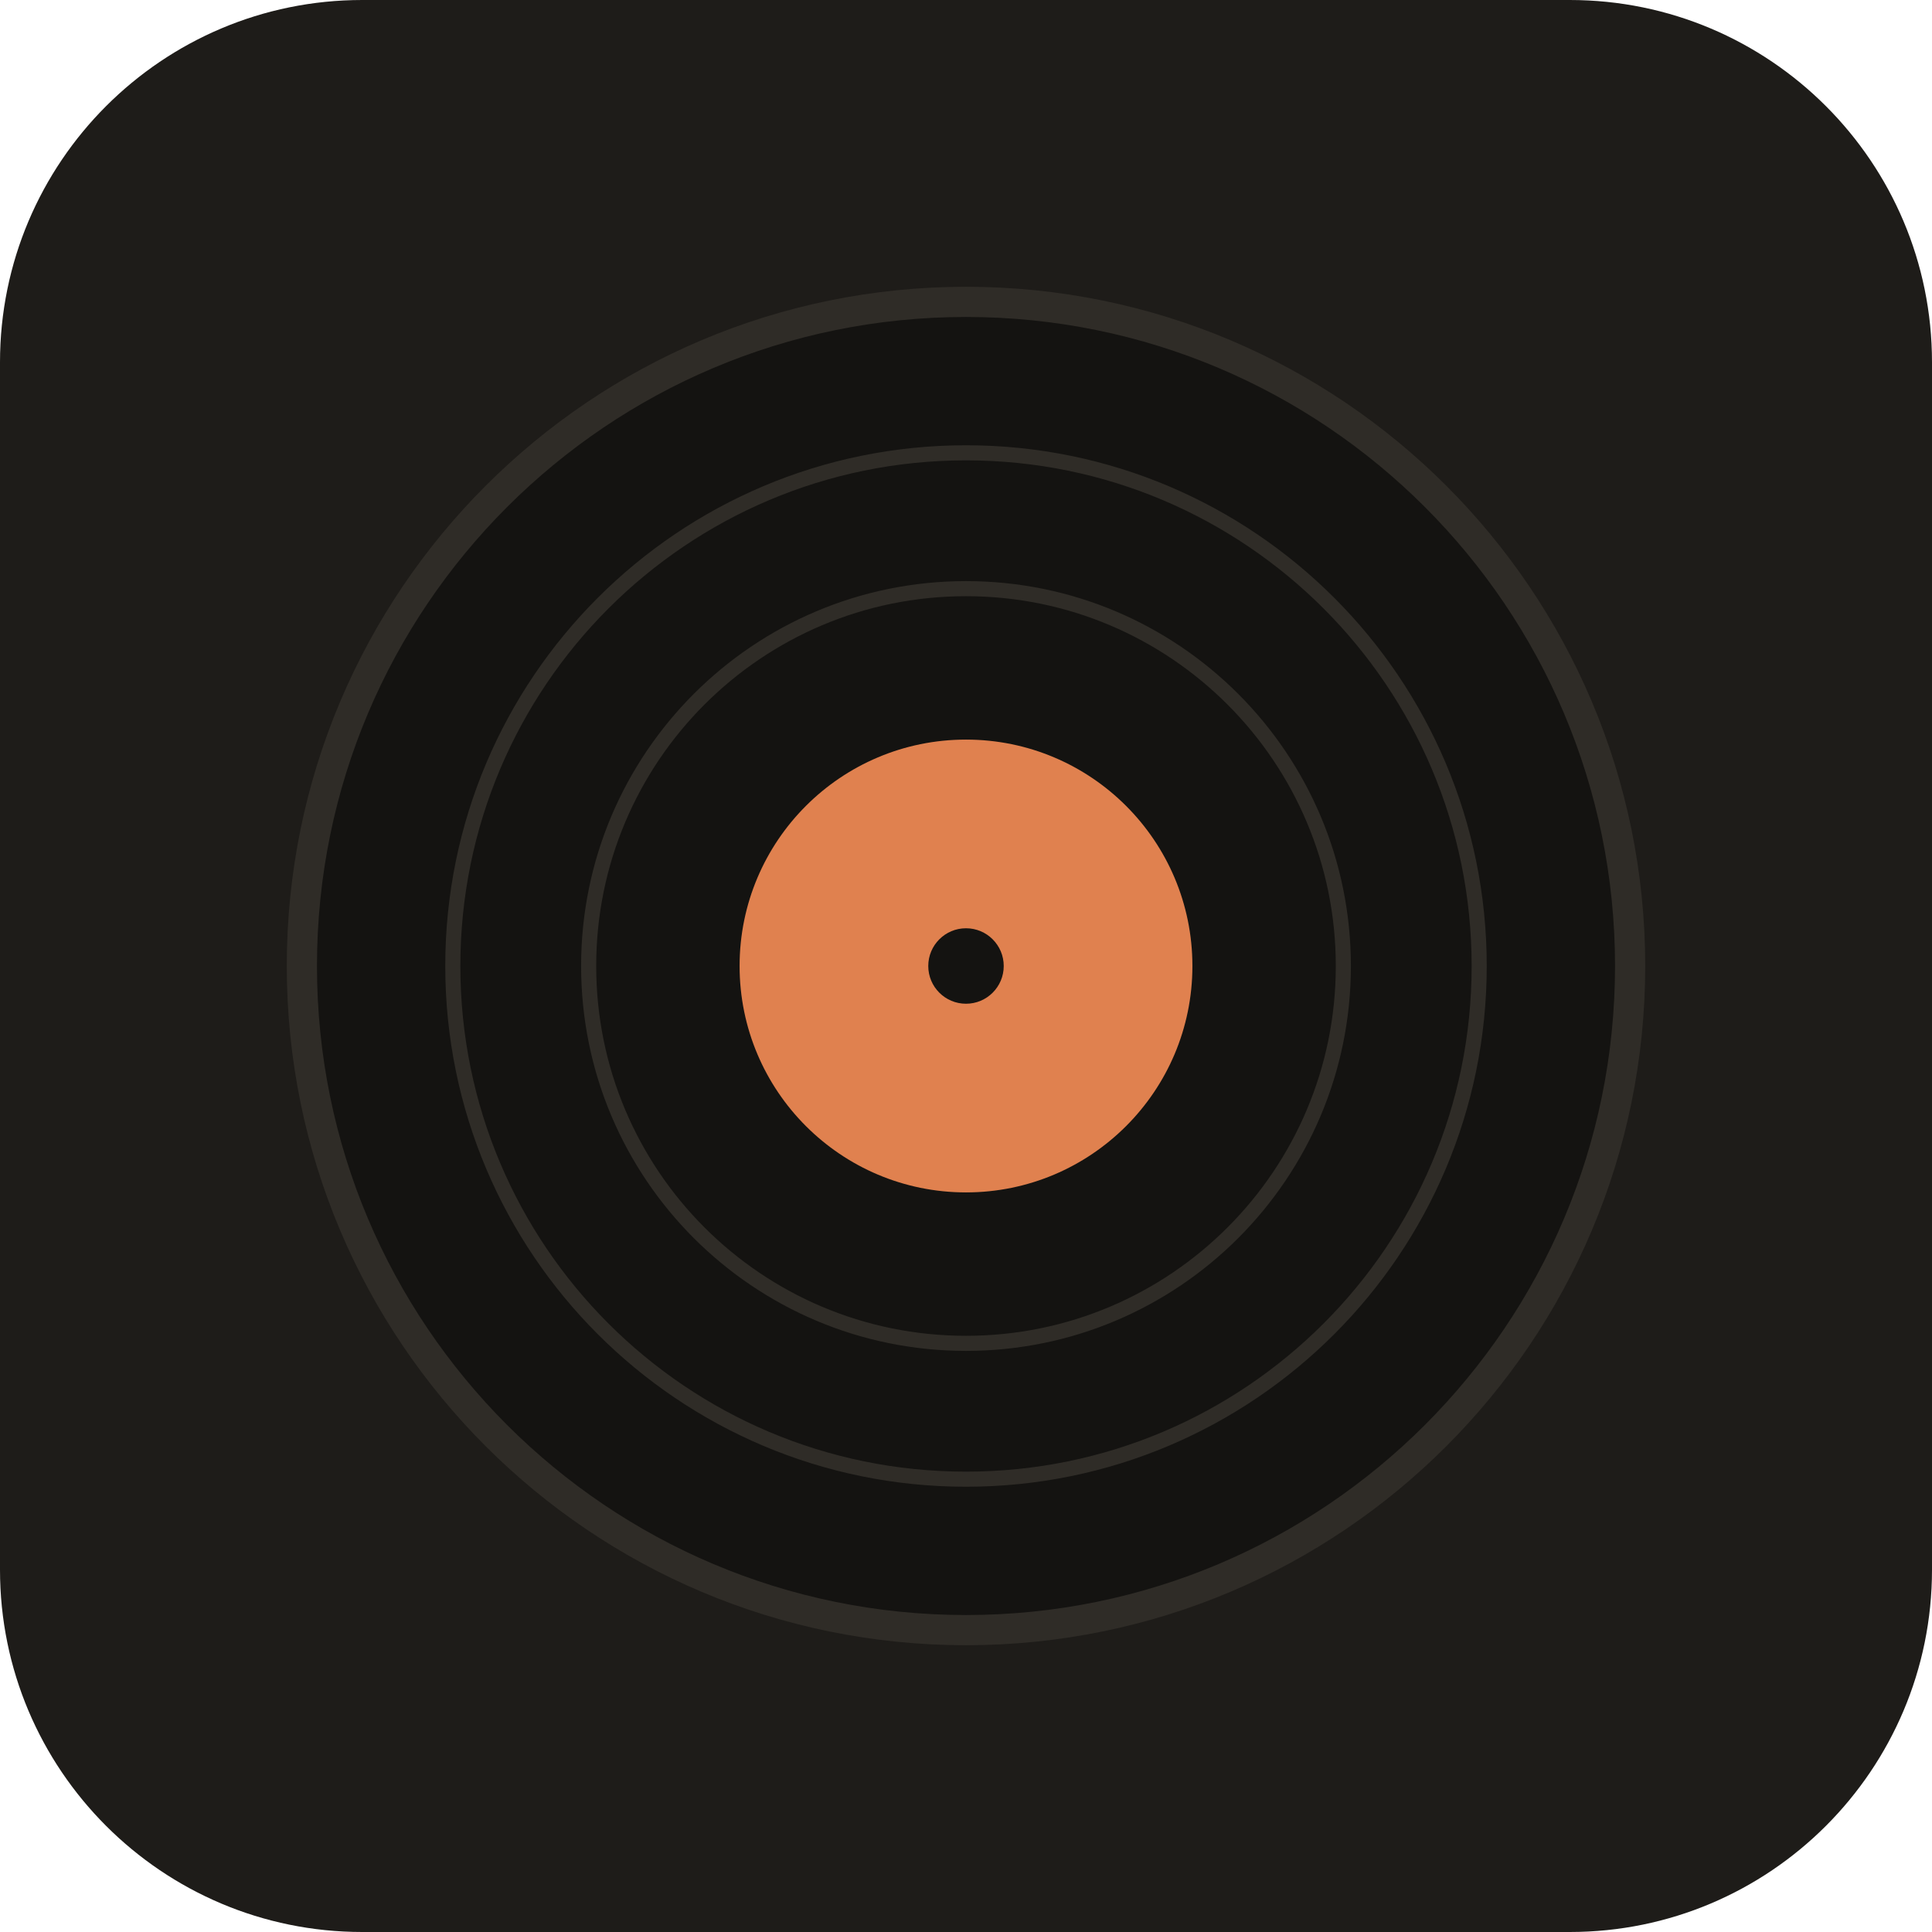
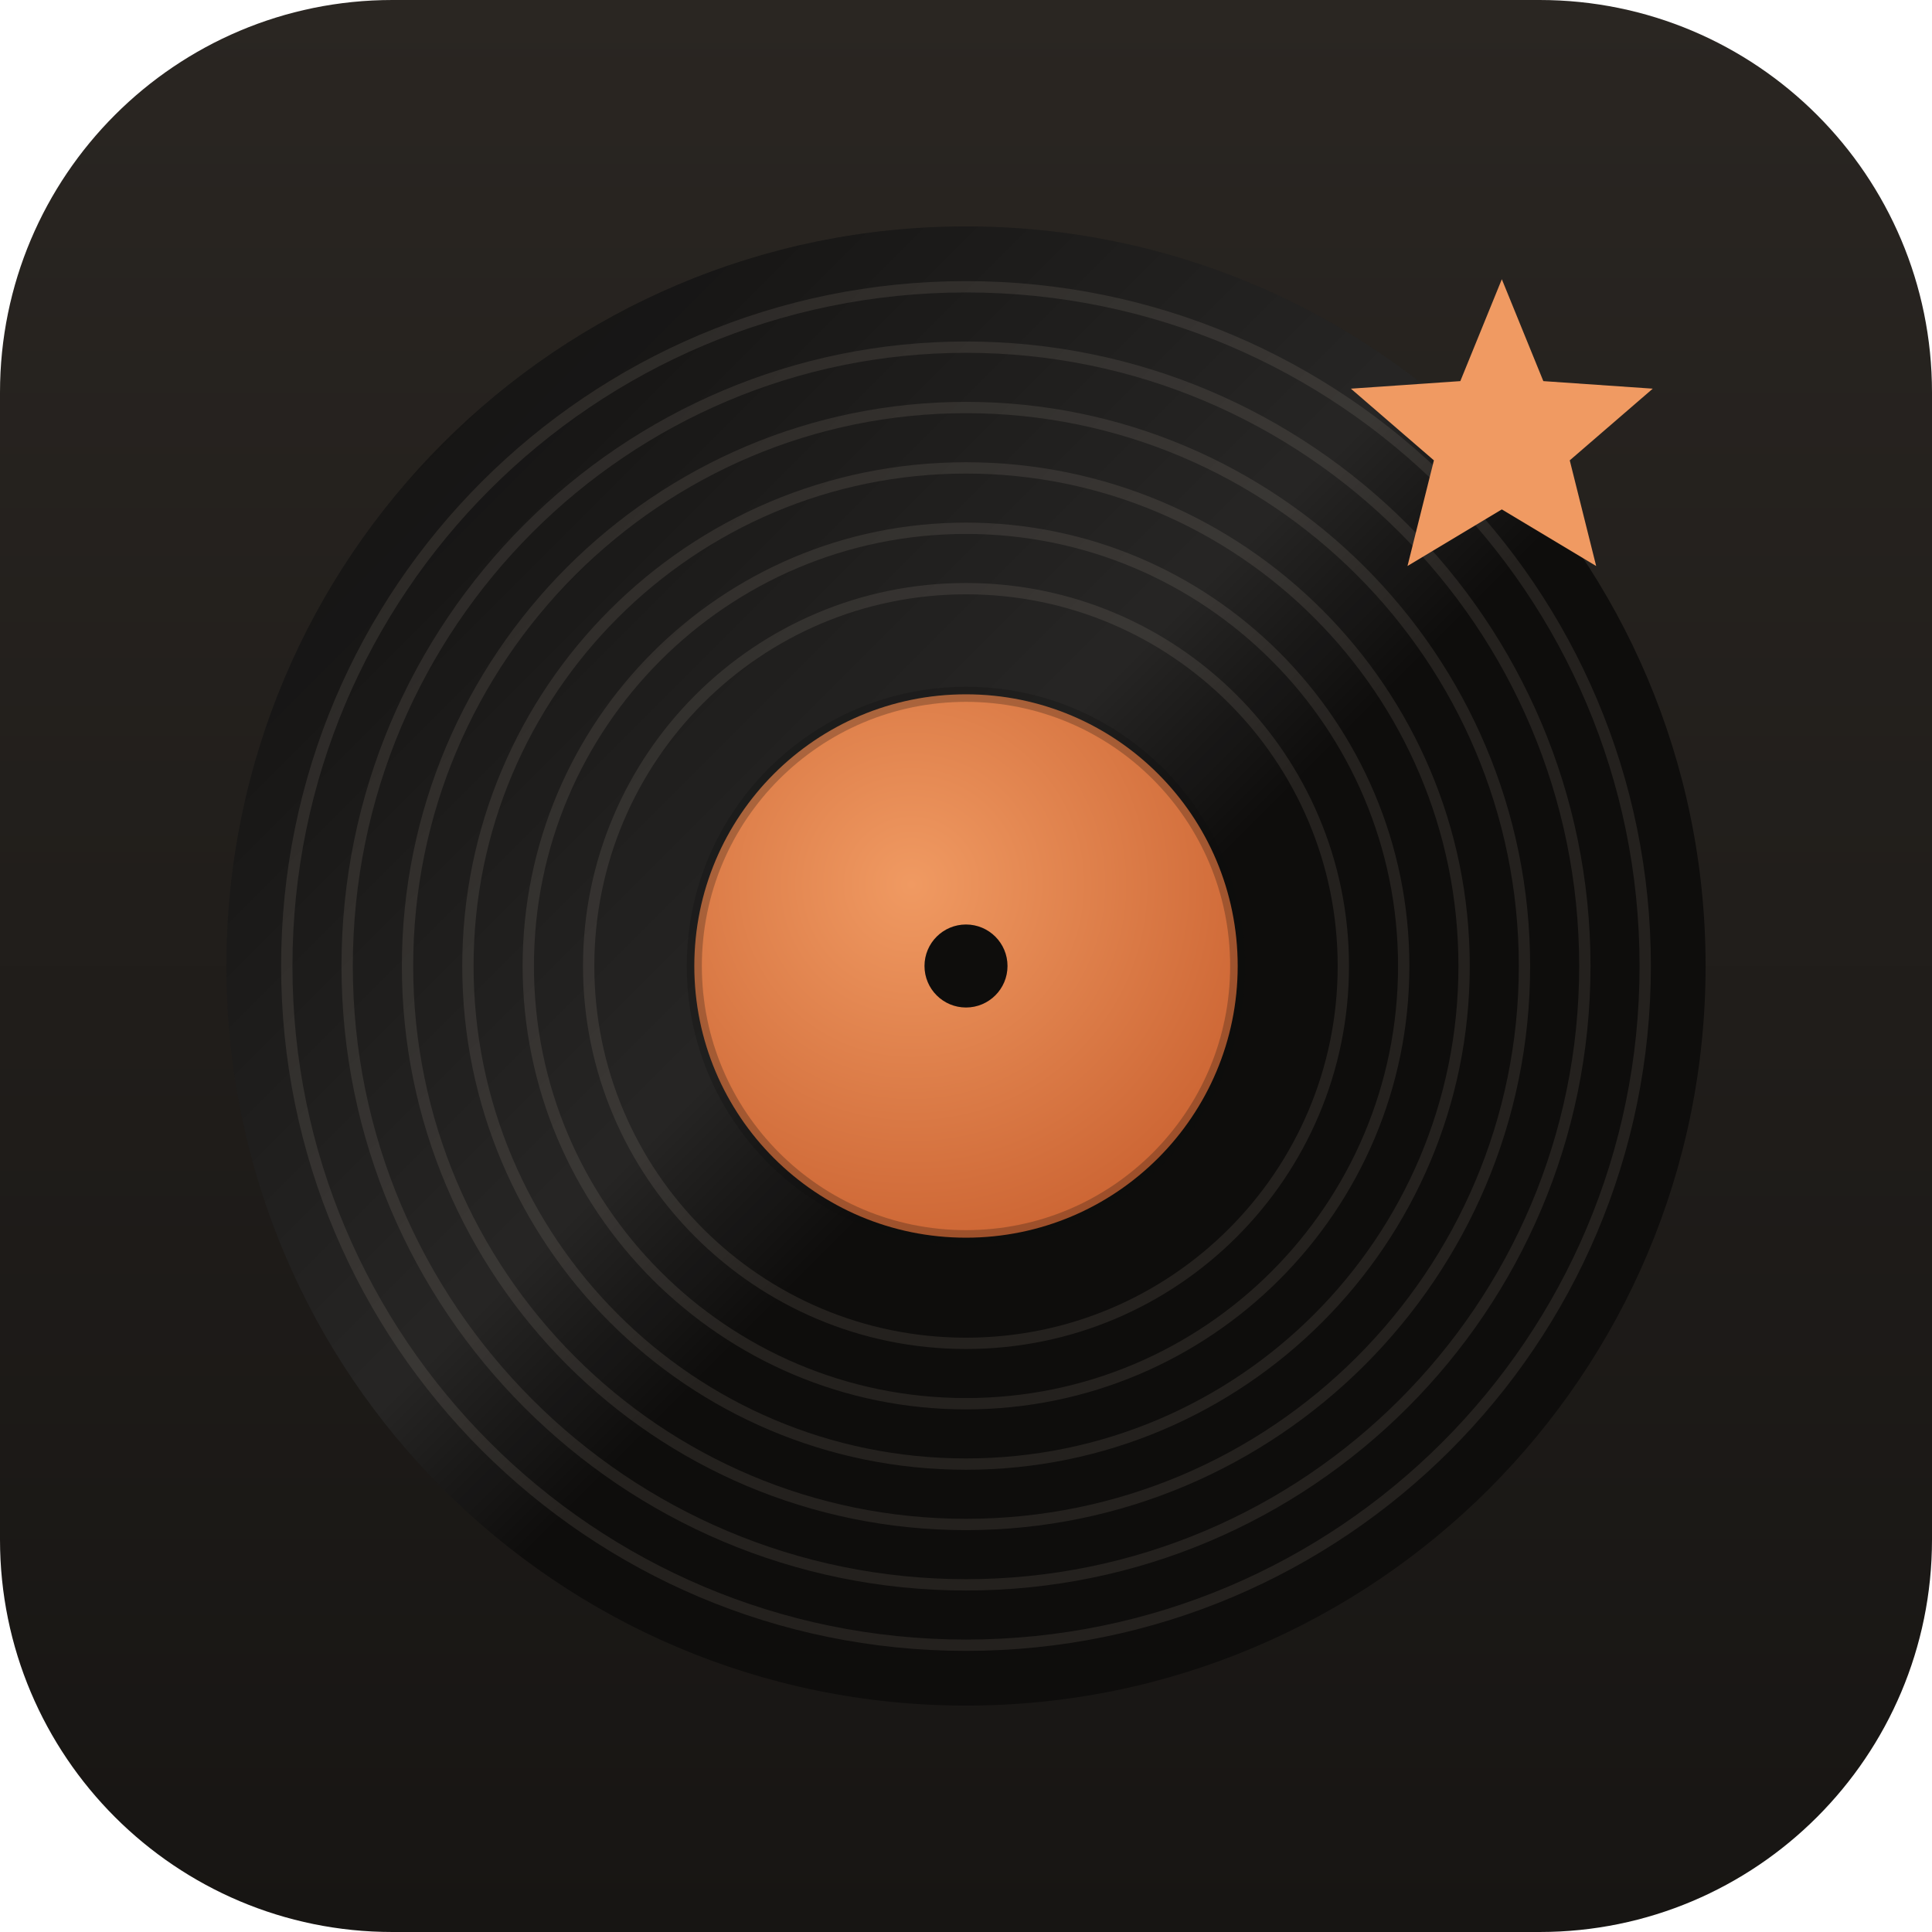
<svg xmlns="http://www.w3.org/2000/svg" viewBox="0 0 512 512">
-   <rect width="512" height="512" rx="96" fill="#1e1c19" />
-   <circle cx="256" cy="256" r="176" fill="#141311" stroke="#2f2c27" stroke-width="8" />
-   <circle cx="256" cy="256" r="136" fill="none" stroke="#2f2c27" stroke-width="4" />
-   <circle cx="256" cy="256" r="100" fill="none" stroke="#2f2c27" stroke-width="4" />
-   <circle cx="256" cy="256" r="60" fill="#e0814f" />
-   <circle cx="256" cy="256" r="10" fill="#141311" />
+   <defs>
+     <linearGradient id="bg" x1="0" y1="0" x2="0" y2="1">
+       <stop offset="0" stop-color="#2a2622" />
+       <stop offset="1" stop-color="#171513" />
+     </linearGradient>
+     <radialGradient id="label" cx="0.4" cy="0.35" r="0.75">
+       <stop offset="0" stop-color="#f09a62" />
+       <stop offset="1" stop-color="#c9602f" />
+     </radialGradient>
+     <linearGradient id="sheen" x1="0" y1="0" x2="1" y2="1">
+       <stop offset="0" stop-color="#ffffff" stop-opacity="0" />
+       <stop offset="0.45" stop-color="#ffffff" stop-opacity="0.10" />
+       <stop offset="0.55" stop-color="#ffffff" stop-opacity="0" />
+     </linearGradient>
+   </defs>
+   <rect width="512" height="512" rx="104" fill="url(#bg)" />
+   <circle cx="256" cy="256" r="196" fill="#0e0d0c" />
+   <g fill="none" stroke="#24211e" stroke-width="3">
+     <circle cx="256" cy="256" r="180" />
+     <circle cx="256" cy="256" r="164" />
+     <circle cx="256" cy="256" r="148" />
+     <circle cx="256" cy="256" r="132" />
+     <circle cx="256" cy="256" r="116" />
+     <circle cx="256" cy="256" r="100" />
+   </g>
+   <circle cx="256" cy="256" r="196" fill="url(#sheen)" />
+   <circle cx="256" cy="256" r="72" fill="url(#label)" />
+   <circle cx="256" cy="256" r="72" fill="none" stroke="#0e0d0c" stroke-opacity="0.25" stroke-width="4" />
+   <circle cx="256" cy="256" r="11" fill="#0e0d0c" />
+   <path d="M398 74l11 27 29 2-22 19 7 28-25-15-25 15 7-28-22-19 29-2z" fill="#f09a62" />
</svg>
